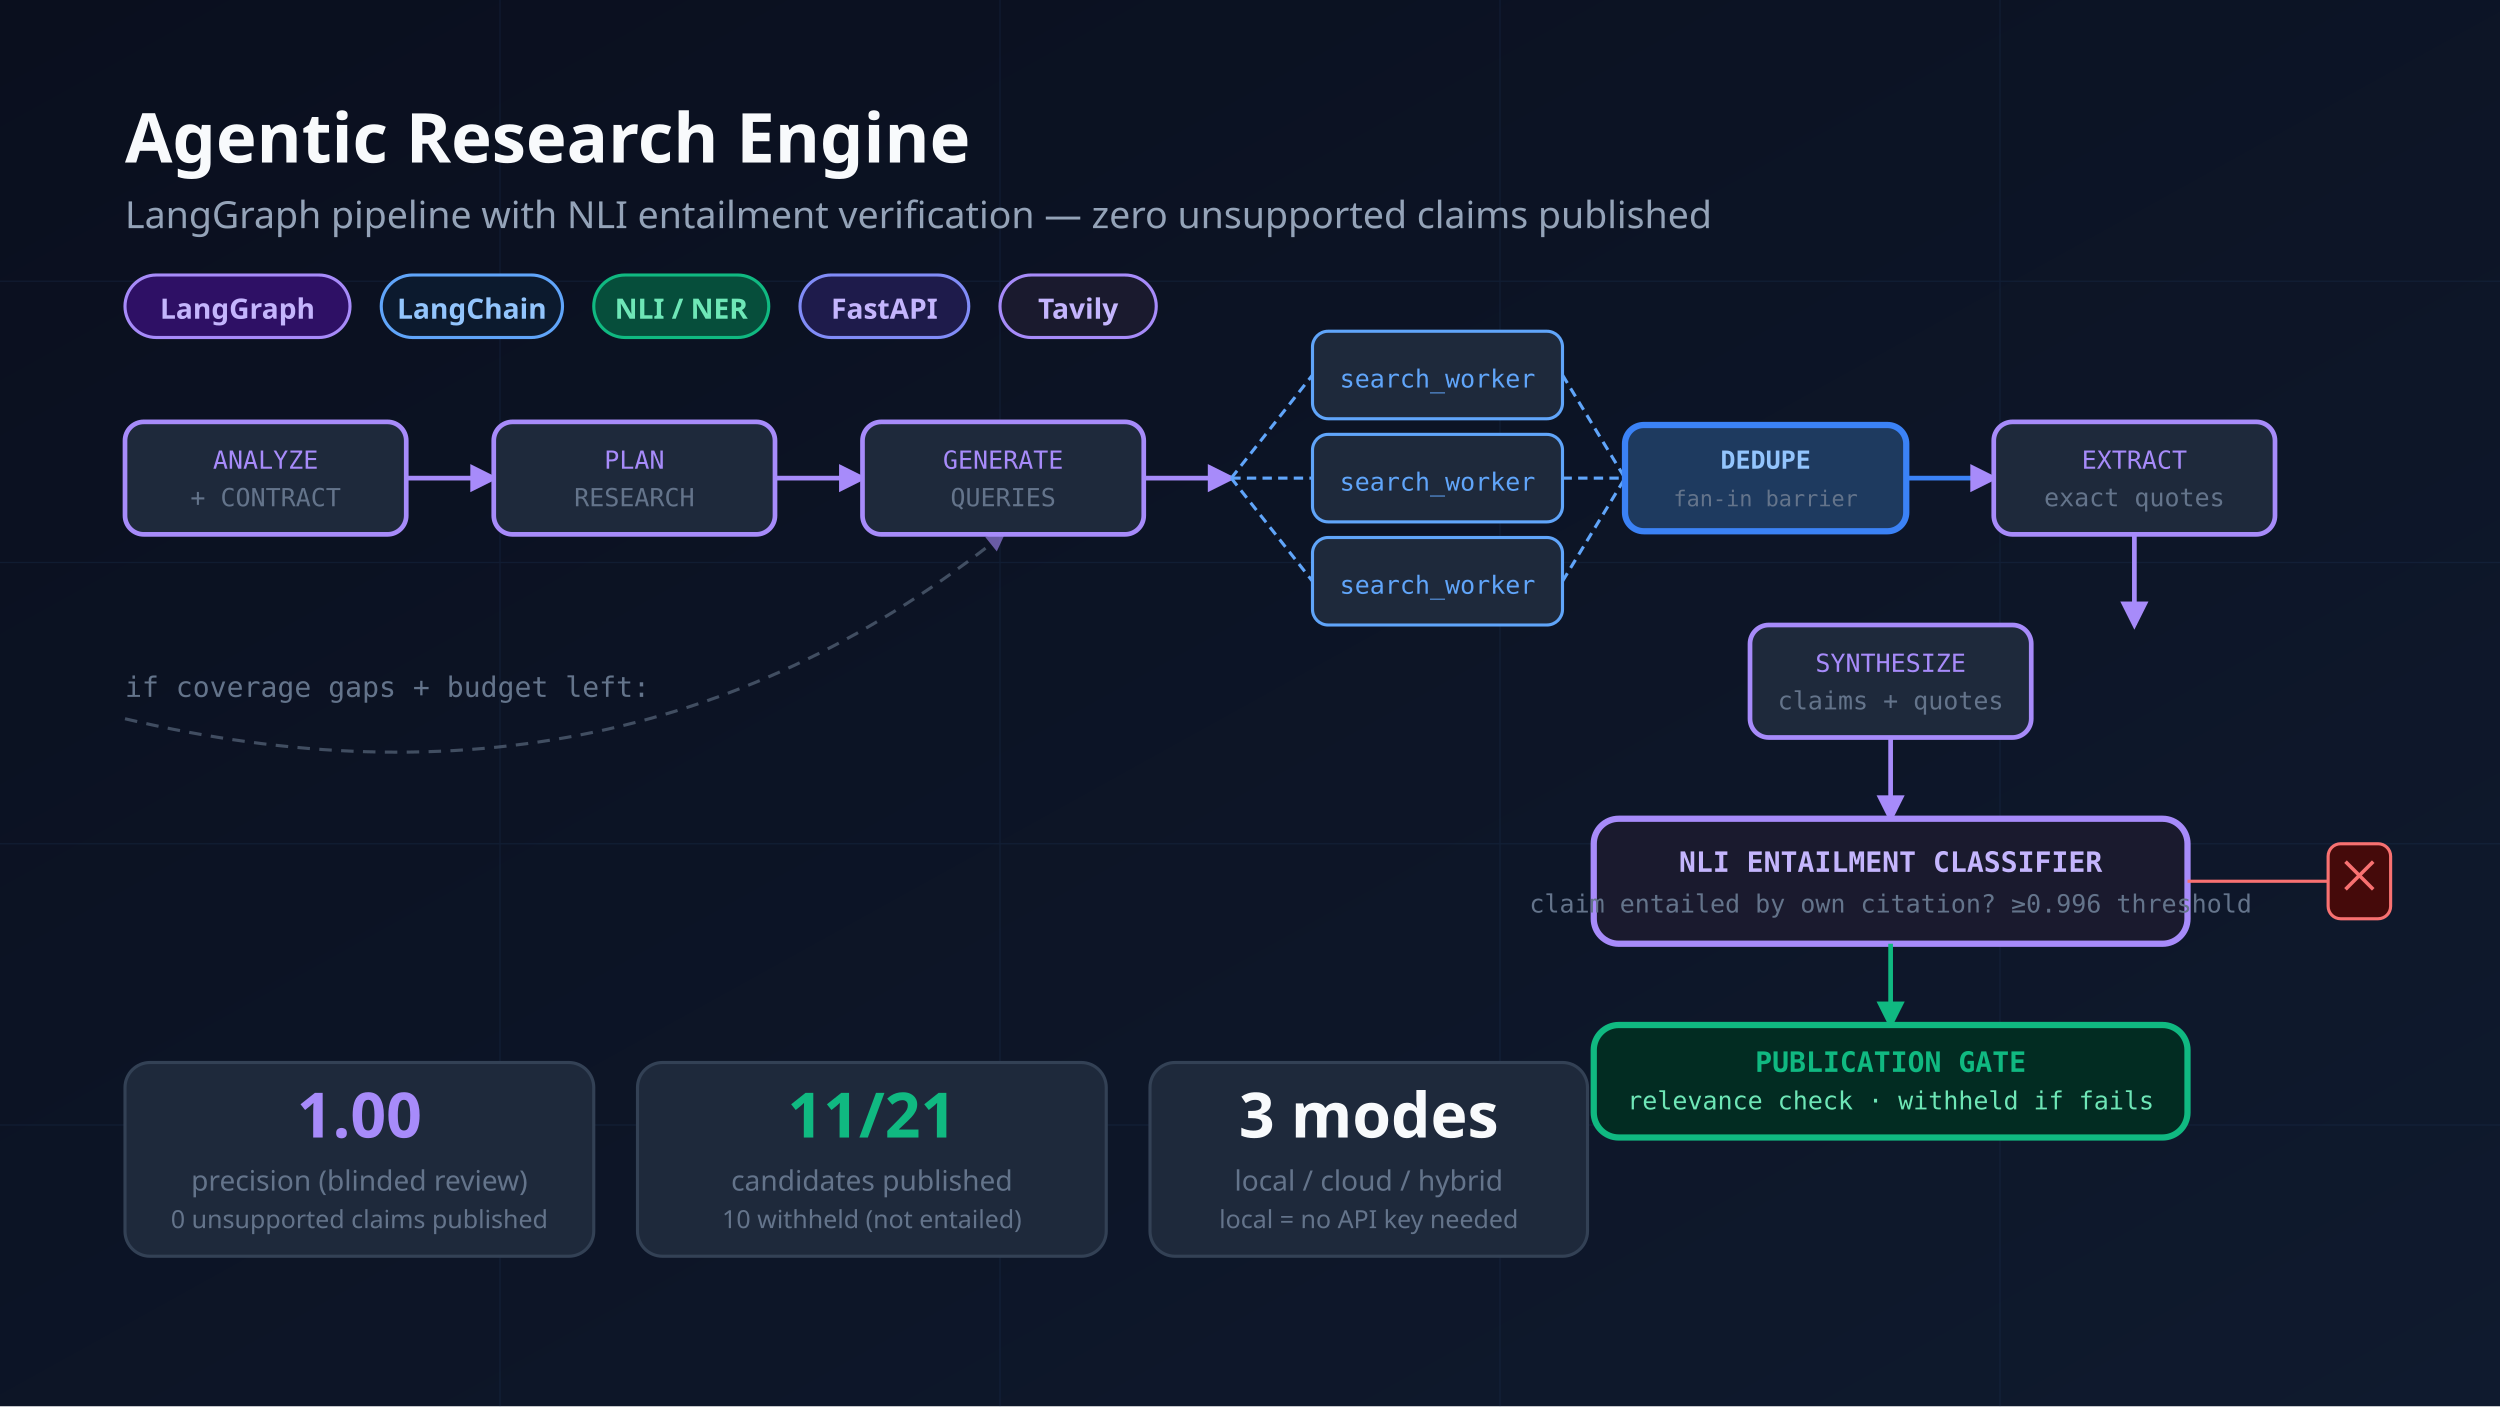
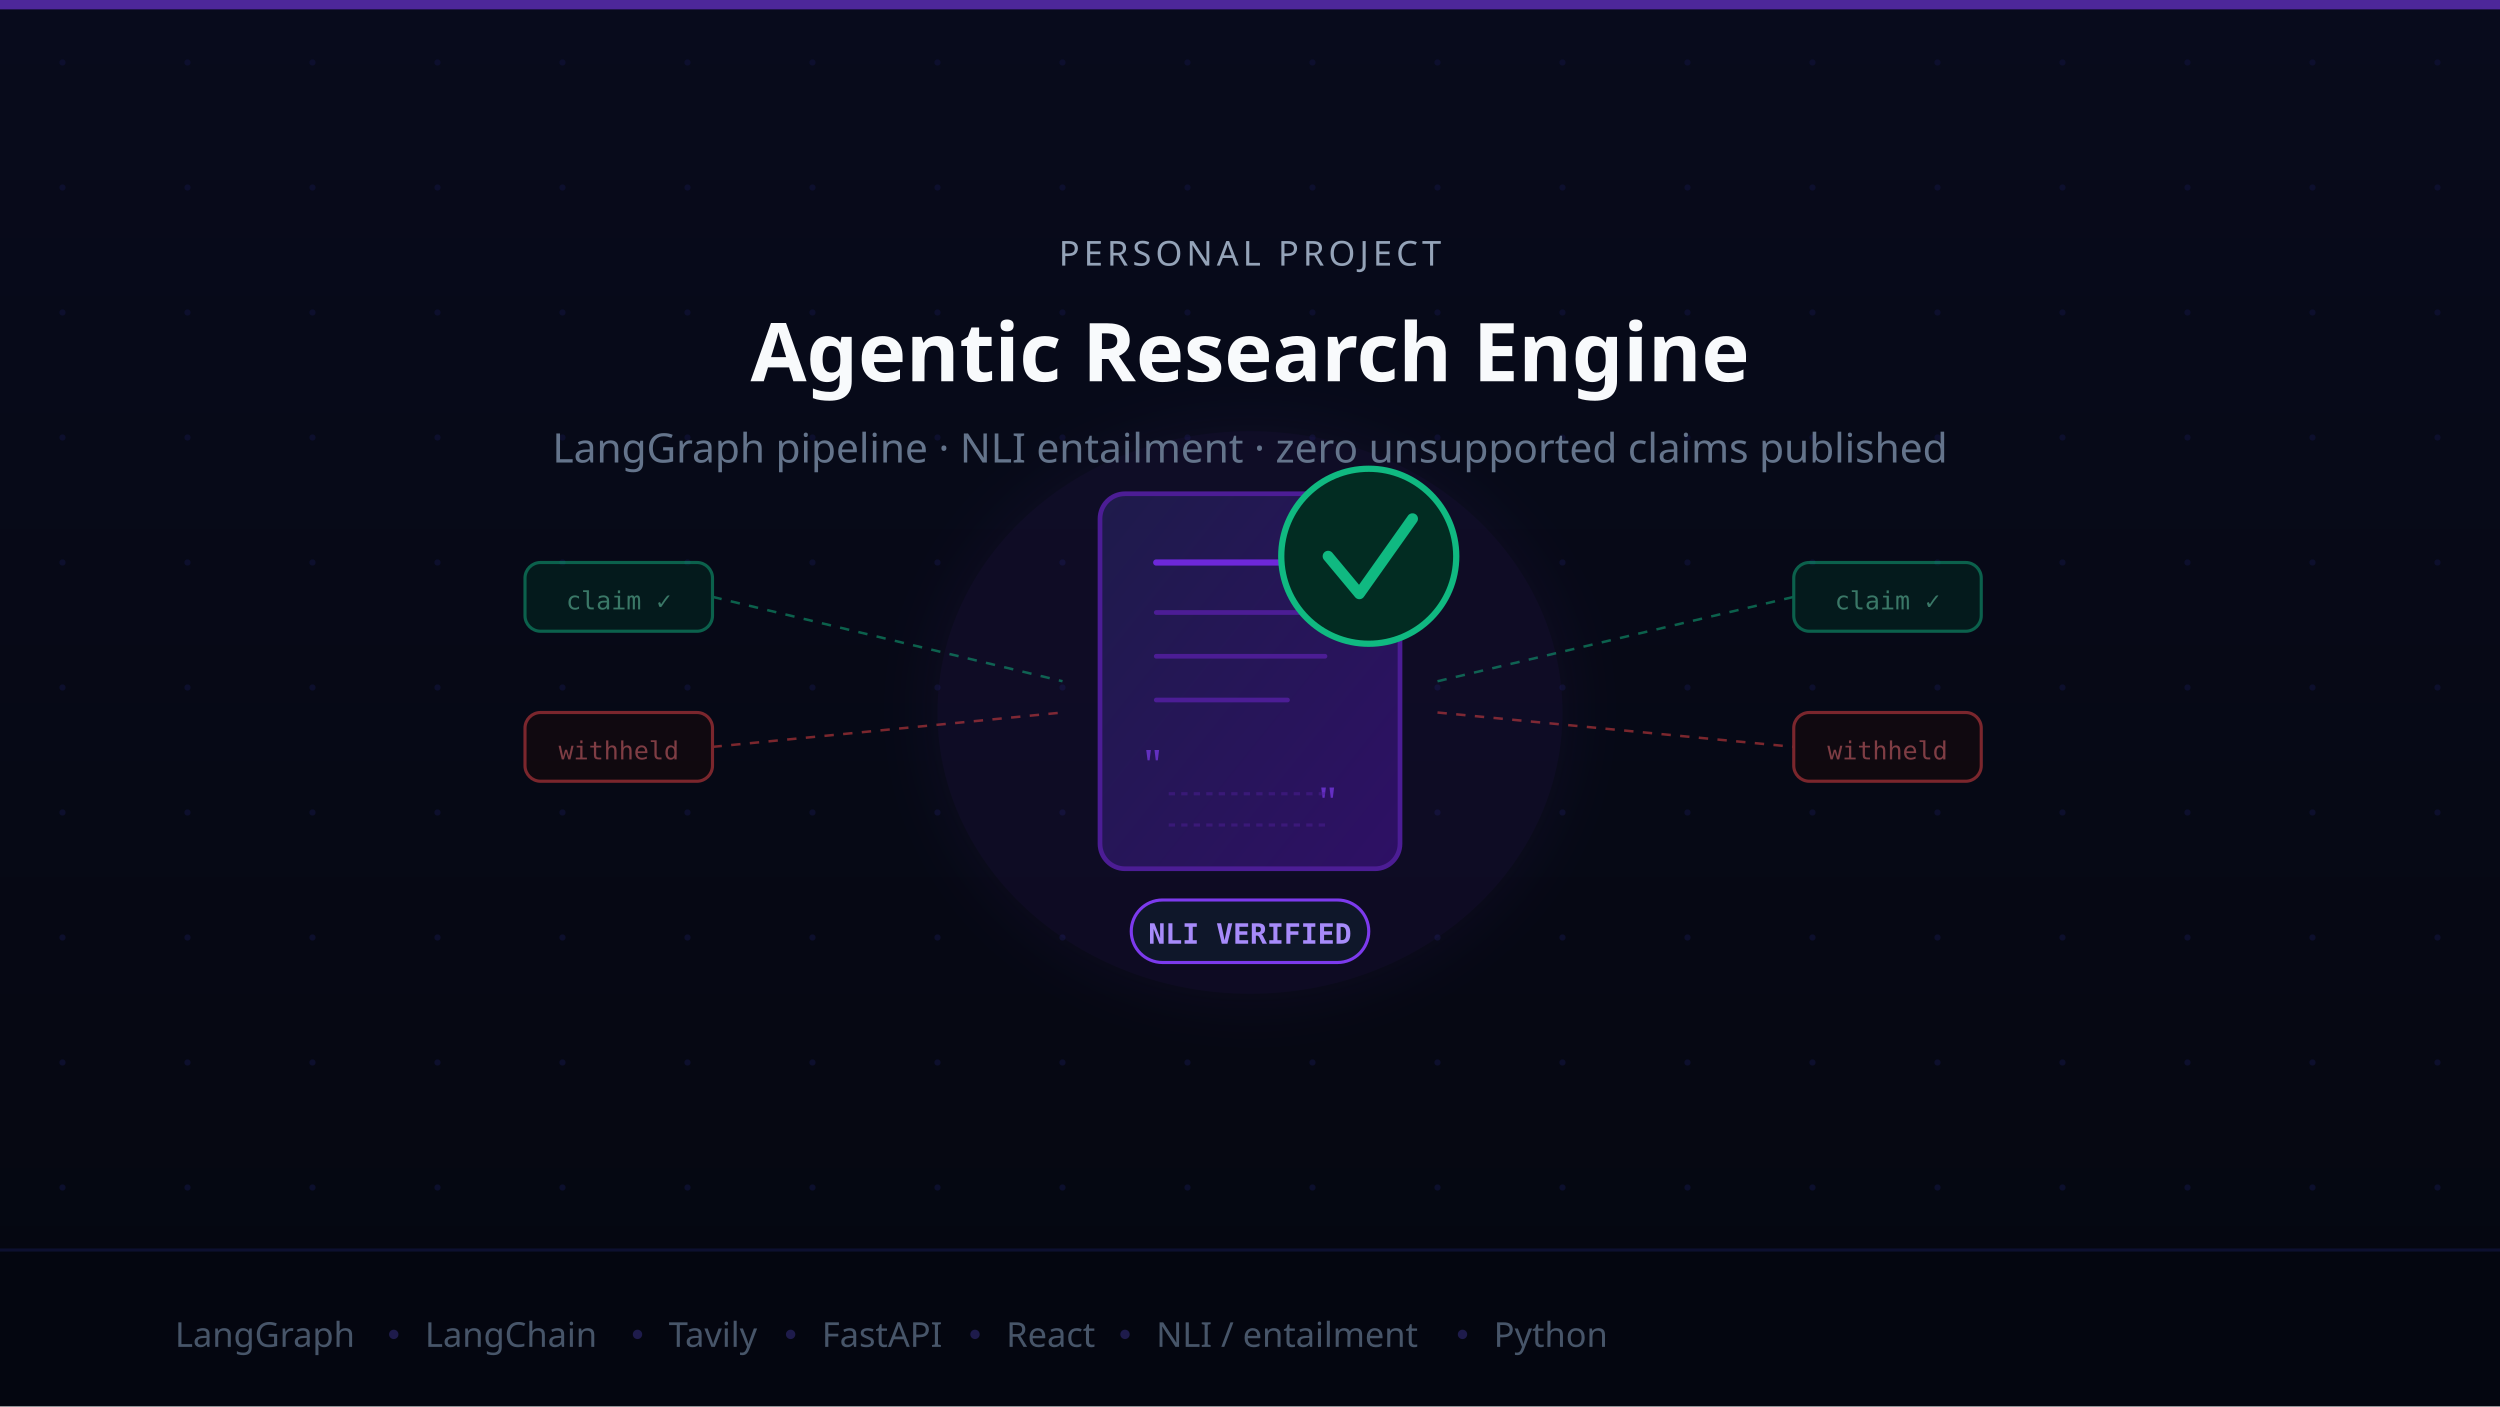
<svg xmlns="http://www.w3.org/2000/svg" viewBox="0 0 800 450" width="800" height="450">
  <defs>
-     <linearGradient id="bg3" x1="0" y1="0" x2="1" y2="1">
-       <stop offset="0%" stop-color="#0a0f1e" />
-       <stop offset="100%" stop-color="#0f1a2e" />
+     <linearGradient id="bg3" x1="0" y1="0" x2="0" y2="1">
+       <stop offset="0%" stop-color="#080b1c" />
+       <stop offset="100%" stop-color="#050710" />
    </linearGradient>
-     <marker id="arrW" markerWidth="6" markerHeight="6" refX="5" refY="3" orient="auto">
-       <path d="M0,0 L6,3 L0,6 Z" fill="#a78bfa" />
-     </marker>
-     <marker id="arrG3" markerWidth="6" markerHeight="6" refX="5" refY="3" orient="auto">
-       <path d="M0,0 L6,3 L0,6 Z" fill="#10b981" />
-     </marker>
+     <linearGradient id="docGrad" x1="0" y1="0" x2="1" y2="1">
+       <stop offset="0%" stop-color="#1e1b4b" />
+       <stop offset="100%" stop-color="#2e1065" />
+     </linearGradient>
+     <filter id="glow3">
+       <feGaussianBlur stdDeviation="10" result="blur" />
+       <feMerge>
+         <feMergeNode in="blur" />
+         <feMergeNode in="SourceGraphic" />
+       </feMerge>
+     </filter>
  </defs>
  <rect width="800" height="450" fill="url(#bg3)" />
-   <g stroke="#1e3a5f" stroke-width="0.4" opacity="0.25">
-     <line x1="0" y1="90" x2="800" y2="90" />
-     <line x1="0" y1="180" x2="800" y2="180" />
-     <line x1="0" y1="270" x2="800" y2="270" />
-     <line x1="0" y1="360" x2="800" y2="360" />
-     <line x1="160" y1="0" x2="160" y2="450" />
-     <line x1="320" y1="0" x2="320" y2="450" />
-     <line x1="480" y1="0" x2="480" y2="450" />
-     <line x1="640" y1="0" x2="640" y2="450" />
+   <pattern id="dots3" x="0" y="0" width="40" height="40" patternUnits="userSpaceOnUse">
+     <circle cx="20" cy="20" r="1" fill="#0d1030" />
+   </pattern>
+   <rect width="800" height="450" fill="url(#dots3)" opacity="0.9" />
+   <ellipse cx="400" cy="228" rx="100" ry="90" fill="#7c3aed" opacity="0.07" filter="url(#glow3)" />
+   <g transform="translate(400, 228)">
+     <rect x="-48" y="-70" width="96" height="120" rx="8" fill="url(#docGrad)" stroke="#4c1d95" stroke-width="1.5" />
+     <line x1="-30" y1="-48" x2="30" y2="-48" stroke="#6d28d9" stroke-width="2" stroke-linecap="round" />
+     <line x1="-30" y1="-32" x2="18" y2="-32" stroke="#4c1d95" stroke-width="1.5" stroke-linecap="round" />
+     <line x1="-30" y1="-18" x2="24" y2="-18" stroke="#4c1d95" stroke-width="1.5" stroke-linecap="round" />
+     <line x1="-30" y1="-4" x2="12" y2="-4" stroke="#4c1d95" stroke-width="1.5" stroke-linecap="round" />
+     <text x="-34" y="22" fill="#7c3aed" font-size="14" font-family="Georgia, serif" opacity="0.7">"</text>
+     <text x="22" y="34" fill="#7c3aed" font-size="14" font-family="Georgia, serif" opacity="0.7">"</text>
+     <line x1="-26" y1="26" x2="26" y2="26" stroke="#4c1d95" stroke-width="1" stroke-dasharray="2,2" opacity="0.5" />
+     <line x1="-26" y1="36" x2="26" y2="36" stroke="#4c1d95" stroke-width="1" stroke-dasharray="2,2" opacity="0.5" />
+     <circle cx="38" cy="-50" r="28" fill="#022c22" stroke="#10b981" stroke-width="2" />
+     <polyline points="25,-50 35,-38 52,-62" fill="none" stroke="#10b981" stroke-width="3.5" stroke-linecap="round" stroke-linejoin="round" />
+     <rect x="-38" y="60" width="76" height="20" rx="10" fill="#0f172a" stroke="#7c3aed" stroke-width="1" />
+     <text x="0" y="74" text-anchor="middle" fill="#a78bfa" font-size="9" font-family="monospace" font-weight="600">NLI VERIFIED</text>
  </g>
-   <text x="40" y="52" fill="#f8fafc" font-size="22" font-family="system-ui" font-weight="700">Agentic Research Engine</text>
-   <text x="40" y="73" fill="#94a3b8" font-size="12" font-family="system-ui">LangGraph pipeline with NLI entailment verification — zero unsupported claims published</text>
-   <rect x="40" y="88" width="72" height="20" rx="10" fill="#2e1065" stroke="#a78bfa" stroke-width="1" />
-   <text x="76" y="102" text-anchor="middle" fill="#c4b5fd" font-size="9" font-family="system-ui" font-weight="600">LangGraph</text>
-   <rect x="122" y="88" width="58" height="20" rx="10" fill="#0c1a2e" stroke="#60a5fa" stroke-width="1" />
-   <text x="151" y="102" text-anchor="middle" fill="#93c5fd" font-size="9" font-family="system-ui" font-weight="600">LangChain</text>
-   <rect x="190" y="88" width="56" height="20" rx="10" fill="#064e3b" stroke="#10b981" stroke-width="1" />
-   <text x="218" y="102" text-anchor="middle" fill="#6ee7b7" font-size="9" font-family="system-ui" font-weight="600">NLI / NER</text>
-   <rect x="256" y="88" width="54" height="20" rx="10" fill="#1e1b4b" stroke="#818cf8" stroke-width="1" />
-   <text x="283" y="102" text-anchor="middle" fill="#c4b5fd" font-size="9" font-family="system-ui" font-weight="600">FastAPI</text>
-   <rect x="320" y="88" width="50" height="20" rx="10" fill="#1a1a2e" stroke="#a78bfa" stroke-width="1" />
-   <text x="345" y="102" text-anchor="middle" fill="#c4b5fd" font-size="9" font-family="system-ui" font-weight="600">Tavily</text>
-   <rect x="40" y="135" width="90" height="36" rx="6" fill="#1e293b" stroke="#a78bfa" stroke-width="1.5" />
-   <text x="85" y="150" text-anchor="middle" fill="#a78bfa" font-size="8" font-family="monospace">ANALYZE</text>
-   <text x="85" y="162" text-anchor="middle" fill="#64748b" font-size="8" font-family="monospace">+ CONTRACT</text>
-   <line x1="130" y1="153" x2="158" y2="153" stroke="#a78bfa" stroke-width="1.5" marker-end="url(#arrW)" />
-   <rect x="158" y="135" width="90" height="36" rx="6" fill="#1e293b" stroke="#a78bfa" stroke-width="1.5" />
-   <text x="203" y="150" text-anchor="middle" fill="#a78bfa" font-size="8" font-family="monospace">PLAN</text>
-   <text x="203" y="162" text-anchor="middle" fill="#64748b" font-size="8" font-family="monospace">RESEARCH</text>
-   <line x1="248" y1="153" x2="276" y2="153" stroke="#a78bfa" stroke-width="1.5" marker-end="url(#arrW)" />
-   <rect x="276" y="135" width="90" height="36" rx="6" fill="#1e293b" stroke="#a78bfa" stroke-width="1.5" />
-   <text x="321" y="150" text-anchor="middle" fill="#a78bfa" font-size="8" font-family="monospace">GENERATE</text>
-   <text x="321" y="162" text-anchor="middle" fill="#64748b" font-size="8" font-family="monospace">QUERIES</text>
-   <line x1="366" y1="153" x2="394" y2="153" stroke="#a78bfa" stroke-width="1.5" marker-end="url(#arrW)" />
-   <line x1="394" y1="153" x2="420" y2="120" stroke="#60a5fa" stroke-width="1" stroke-dasharray="3,2" />
-   <line x1="394" y1="153" x2="420" y2="153" stroke="#60a5fa" stroke-width="1" stroke-dasharray="3,2" />
-   <line x1="394" y1="153" x2="420" y2="186" stroke="#60a5fa" stroke-width="1" stroke-dasharray="3,2" />
-   <rect x="420" y="106" width="80" height="28" rx="5" fill="#1e293b" stroke="#60a5fa" stroke-width="1" />
-   <text x="460" y="124" text-anchor="middle" fill="#60a5fa" font-size="8" font-family="monospace">search_worker</text>
-   <rect x="420" y="139" width="80" height="28" rx="5" fill="#1e293b" stroke="#60a5fa" stroke-width="1" />
-   <text x="460" y="157" text-anchor="middle" fill="#60a5fa" font-size="8" font-family="monospace">search_worker</text>
-   <rect x="420" y="172" width="80" height="28" rx="5" fill="#1e293b" stroke="#60a5fa" stroke-width="1" />
-   <text x="460" y="190" text-anchor="middle" fill="#60a5fa" font-size="8" font-family="monospace">search_worker</text>
-   <line x1="500" y1="120" x2="520" y2="153" stroke="#60a5fa" stroke-width="1" stroke-dasharray="3,2" />
-   <line x1="500" y1="153" x2="520" y2="153" stroke="#60a5fa" stroke-width="1" stroke-dasharray="3,2" />
-   <line x1="500" y1="186" x2="520" y2="153" stroke="#60a5fa" stroke-width="1" stroke-dasharray="3,2" />
-   <rect x="520" y="136" width="90" height="34" rx="6" fill="#1e3a5f" stroke="#3b82f6" stroke-width="2" />
-   <text x="565" y="150" text-anchor="middle" fill="#93c5fd" font-size="8" font-family="monospace" font-weight="600">DEDUPE</text>
-   <text x="565" y="162" text-anchor="middle" fill="#64748b" font-size="7" font-family="monospace">fan-in barrier</text>
-   <line x1="610" y1="153" x2="638" y2="153" stroke="#3b82f6" stroke-width="1.5" marker-end="url(#arrW)" />
-   <rect x="638" y="135" width="90" height="36" rx="6" fill="#1e293b" stroke="#a78bfa" stroke-width="1.5" />
-   <text x="683" y="150" text-anchor="middle" fill="#a78bfa" font-size="8" font-family="monospace">EXTRACT</text>
-   <text x="683" y="162" text-anchor="middle" fill="#64748b" font-size="8" font-family="monospace">exact quotes</text>
-   <line x1="683" y1="171" x2="683" y2="200" stroke="#a78bfa" stroke-width="1.5" marker-end="url(#arrW)" />
-   <rect x="560" y="200" width="90" height="36" rx="6" fill="#1e293b" stroke="#a78bfa" stroke-width="1.5" />
-   <text x="605" y="215" text-anchor="middle" fill="#a78bfa" font-size="8" font-family="monospace">SYNTHESIZE</text>
-   <text x="605" y="227" text-anchor="middle" fill="#64748b" font-size="8" font-family="monospace">claims + quotes</text>
-   <line x1="605" y1="236" x2="605" y2="262" stroke="#a78bfa" stroke-width="1.5" marker-end="url(#arrW)" />
-   <rect x="510" y="262" width="190" height="40" rx="8" fill="#1a1a2e" stroke="#a78bfa" stroke-width="2" />
-   <text x="605" y="279" text-anchor="middle" fill="#c4b5fd" font-size="9" font-family="monospace" font-weight="600">NLI ENTAILMENT CLASSIFIER</text>
-   <text x="605" y="292" text-anchor="middle" fill="#64748b" font-size="8" font-family="monospace">claim entailed by own citation?  ≥0.996 threshold</text>
-   <line x1="605" y1="302" x2="605" y2="328" stroke="#10b981" stroke-width="1.5" marker-end="url(#arrG3)" />
-   <rect x="510" y="328" width="190" height="36" rx="8" fill="#022c22" stroke="#10b981" stroke-width="2" />
-   <text x="605" y="343" text-anchor="middle" fill="#10b981" font-size="9" font-family="monospace" font-weight="600">PUBLICATION GATE</text>
-   <text x="605" y="355" text-anchor="middle" fill="#6ee7b7" font-size="8" font-family="monospace">relevance check  ·  withheld if fails</text>
-   <line x1="700" y1="282" x2="745" y2="282" stroke="#f87171" stroke-width="1" />
-   <rect x="745" y="270" width="20" height="24" rx="4" fill="#450a0a" stroke="#f87171" stroke-width="1" />
-   <text x="755" y="285" text-anchor="middle" fill="#f87171" font-size="14">✕</text>
-   <text x="40" y="223" fill="#64748b" font-size="9" font-family="monospace">if coverage gaps + budget left:</text>
-   <path d="M 40 230 Q 200 268 321 171" fill="none" stroke="#64748b" stroke-width="1" stroke-dasharray="4,3" marker-end="url(#arrW)" opacity="0.6" />
-   <rect x="40" y="340" width="150" height="62" rx="8" fill="#1e293b" stroke="#334155" stroke-width="1" />
-   <text x="115" y="364" text-anchor="middle" fill="#a78bfa" font-size="20" font-family="system-ui" font-weight="700">1.00</text>
-   <text x="115" y="381" text-anchor="middle" fill="#64748b" font-size="9" font-family="system-ui">precision (blinded review)</text>
-   <text x="115" y="393" text-anchor="middle" fill="#64748b" font-size="8" font-family="system-ui">0 unsupported claims published</text>
-   <rect x="204" y="340" width="150" height="62" rx="8" fill="#1e293b" stroke="#334155" stroke-width="1" />
-   <text x="279" y="364" text-anchor="middle" fill="#10b981" font-size="20" font-family="system-ui" font-weight="700">11/21</text>
-   <text x="279" y="381" text-anchor="middle" fill="#64748b" font-size="9" font-family="system-ui">candidates published</text>
-   <text x="279" y="393" text-anchor="middle" fill="#64748b" font-size="8" font-family="system-ui">10 withheld (not entailed)</text>
-   <rect x="368" y="340" width="140" height="62" rx="8" fill="#1e293b" stroke="#334155" stroke-width="1" />
-   <text x="438" y="364" text-anchor="middle" fill="#f8fafc" font-size="20" font-family="system-ui" font-weight="700">3 modes</text>
-   <text x="438" y="381" text-anchor="middle" fill="#64748b" font-size="9" font-family="system-ui">local / cloud / hybrid</text>
-   <text x="438" y="393" text-anchor="middle" fill="#64748b" font-size="8" font-family="system-ui">local = no API key needed</text>
+   <g opacity="0.5">
+     <rect x="168" y="180" width="60" height="22" rx="5" fill="#022c22" stroke="#10b981" stroke-width="1" />
+     <text x="198" y="195" text-anchor="middle" fill="#6ee7b7" font-size="8" font-family="monospace">claim ✓</text>
+     <line x1="228" y1="191" x2="340" y2="218" stroke="#10b981" stroke-width="0.8" stroke-dasharray="3,3" />
+     <rect x="168" y="228" width="60" height="22" rx="5" fill="#1a0a0a" stroke="#ef4444" stroke-width="1" />
+     <text x="198" y="243" text-anchor="middle" fill="#f87171" font-size="8" font-family="monospace">withheld</text>
+     <line x1="228" y1="239" x2="340" y2="228" stroke="#ef4444" stroke-width="0.8" stroke-dasharray="3,3" />
+     <rect x="574" y="180" width="60" height="22" rx="5" fill="#022c22" stroke="#10b981" stroke-width="1" />
+     <text x="604" y="195" text-anchor="middle" fill="#6ee7b7" font-size="8" font-family="monospace">claim ✓</text>
+     <line x1="460" y1="218" x2="574" y2="191" stroke="#10b981" stroke-width="0.8" stroke-dasharray="3,3" />
+     <rect x="574" y="228" width="60" height="22" rx="5" fill="#1a0a0a" stroke="#ef4444" stroke-width="1" />
+     <text x="604" y="243" text-anchor="middle" fill="#f87171" font-size="8" font-family="monospace">withheld</text>
+     <line x1="460" y1="228" x2="574" y2="239" stroke="#ef4444" stroke-width="0.8" stroke-dasharray="3,3" />
+   </g>
+   <text x="400" y="85" text-anchor="middle" fill="#94a3b8" font-size="11" font-family="system-ui" letter-spacing="0.12em">PERSONAL PROJECT</text>
+   <text x="400" y="122" text-anchor="middle" fill="#f8fafc" font-size="26" font-family="system-ui" font-weight="700">Agentic Research Engine</text>
+   <text x="400" y="148" text-anchor="middle" fill="#64748b" font-size="13" font-family="system-ui">LangGraph pipeline · NLI entailment · zero unsupported claims published</text>
+   <rect x="0" y="400" width="800" height="50" fill="#040610" />
+   <line x1="0" y1="400" x2="800" y2="400" stroke="#0d1030" stroke-width="1" />
+   <g font-family="system-ui" font-size="11" fill="#475569">
+     <text x="56" y="431">LangGraph</text>
+     <circle cx="126" cy="427" r="1.5" fill="#1e1b4b" />
+     <text x="136" y="431">LangChain</text>
+     <circle cx="204" cy="427" r="1.5" fill="#1e1b4b" />
+     <text x="214" y="431">Tavily</text>
+     <circle cx="253" cy="427" r="1.5" fill="#1e1b4b" />
+     <text x="263" y="431">FastAPI</text>
+     <circle cx="312" cy="427" r="1.5" fill="#1e1b4b" />
+     <text x="322" y="431">React</text>
+     <circle cx="360" cy="427" r="1.5" fill="#1e1b4b" />
+     <text x="370" y="431">NLI / entailment</text>
+     <circle cx="468" cy="427" r="1.5" fill="#1e1b4b" />
+     <text x="478" y="431">Python</text>
+   </g>
+   <rect x="0" y="0" width="800" height="3" fill="#7c3aed" opacity="0.6" />
</svg>
